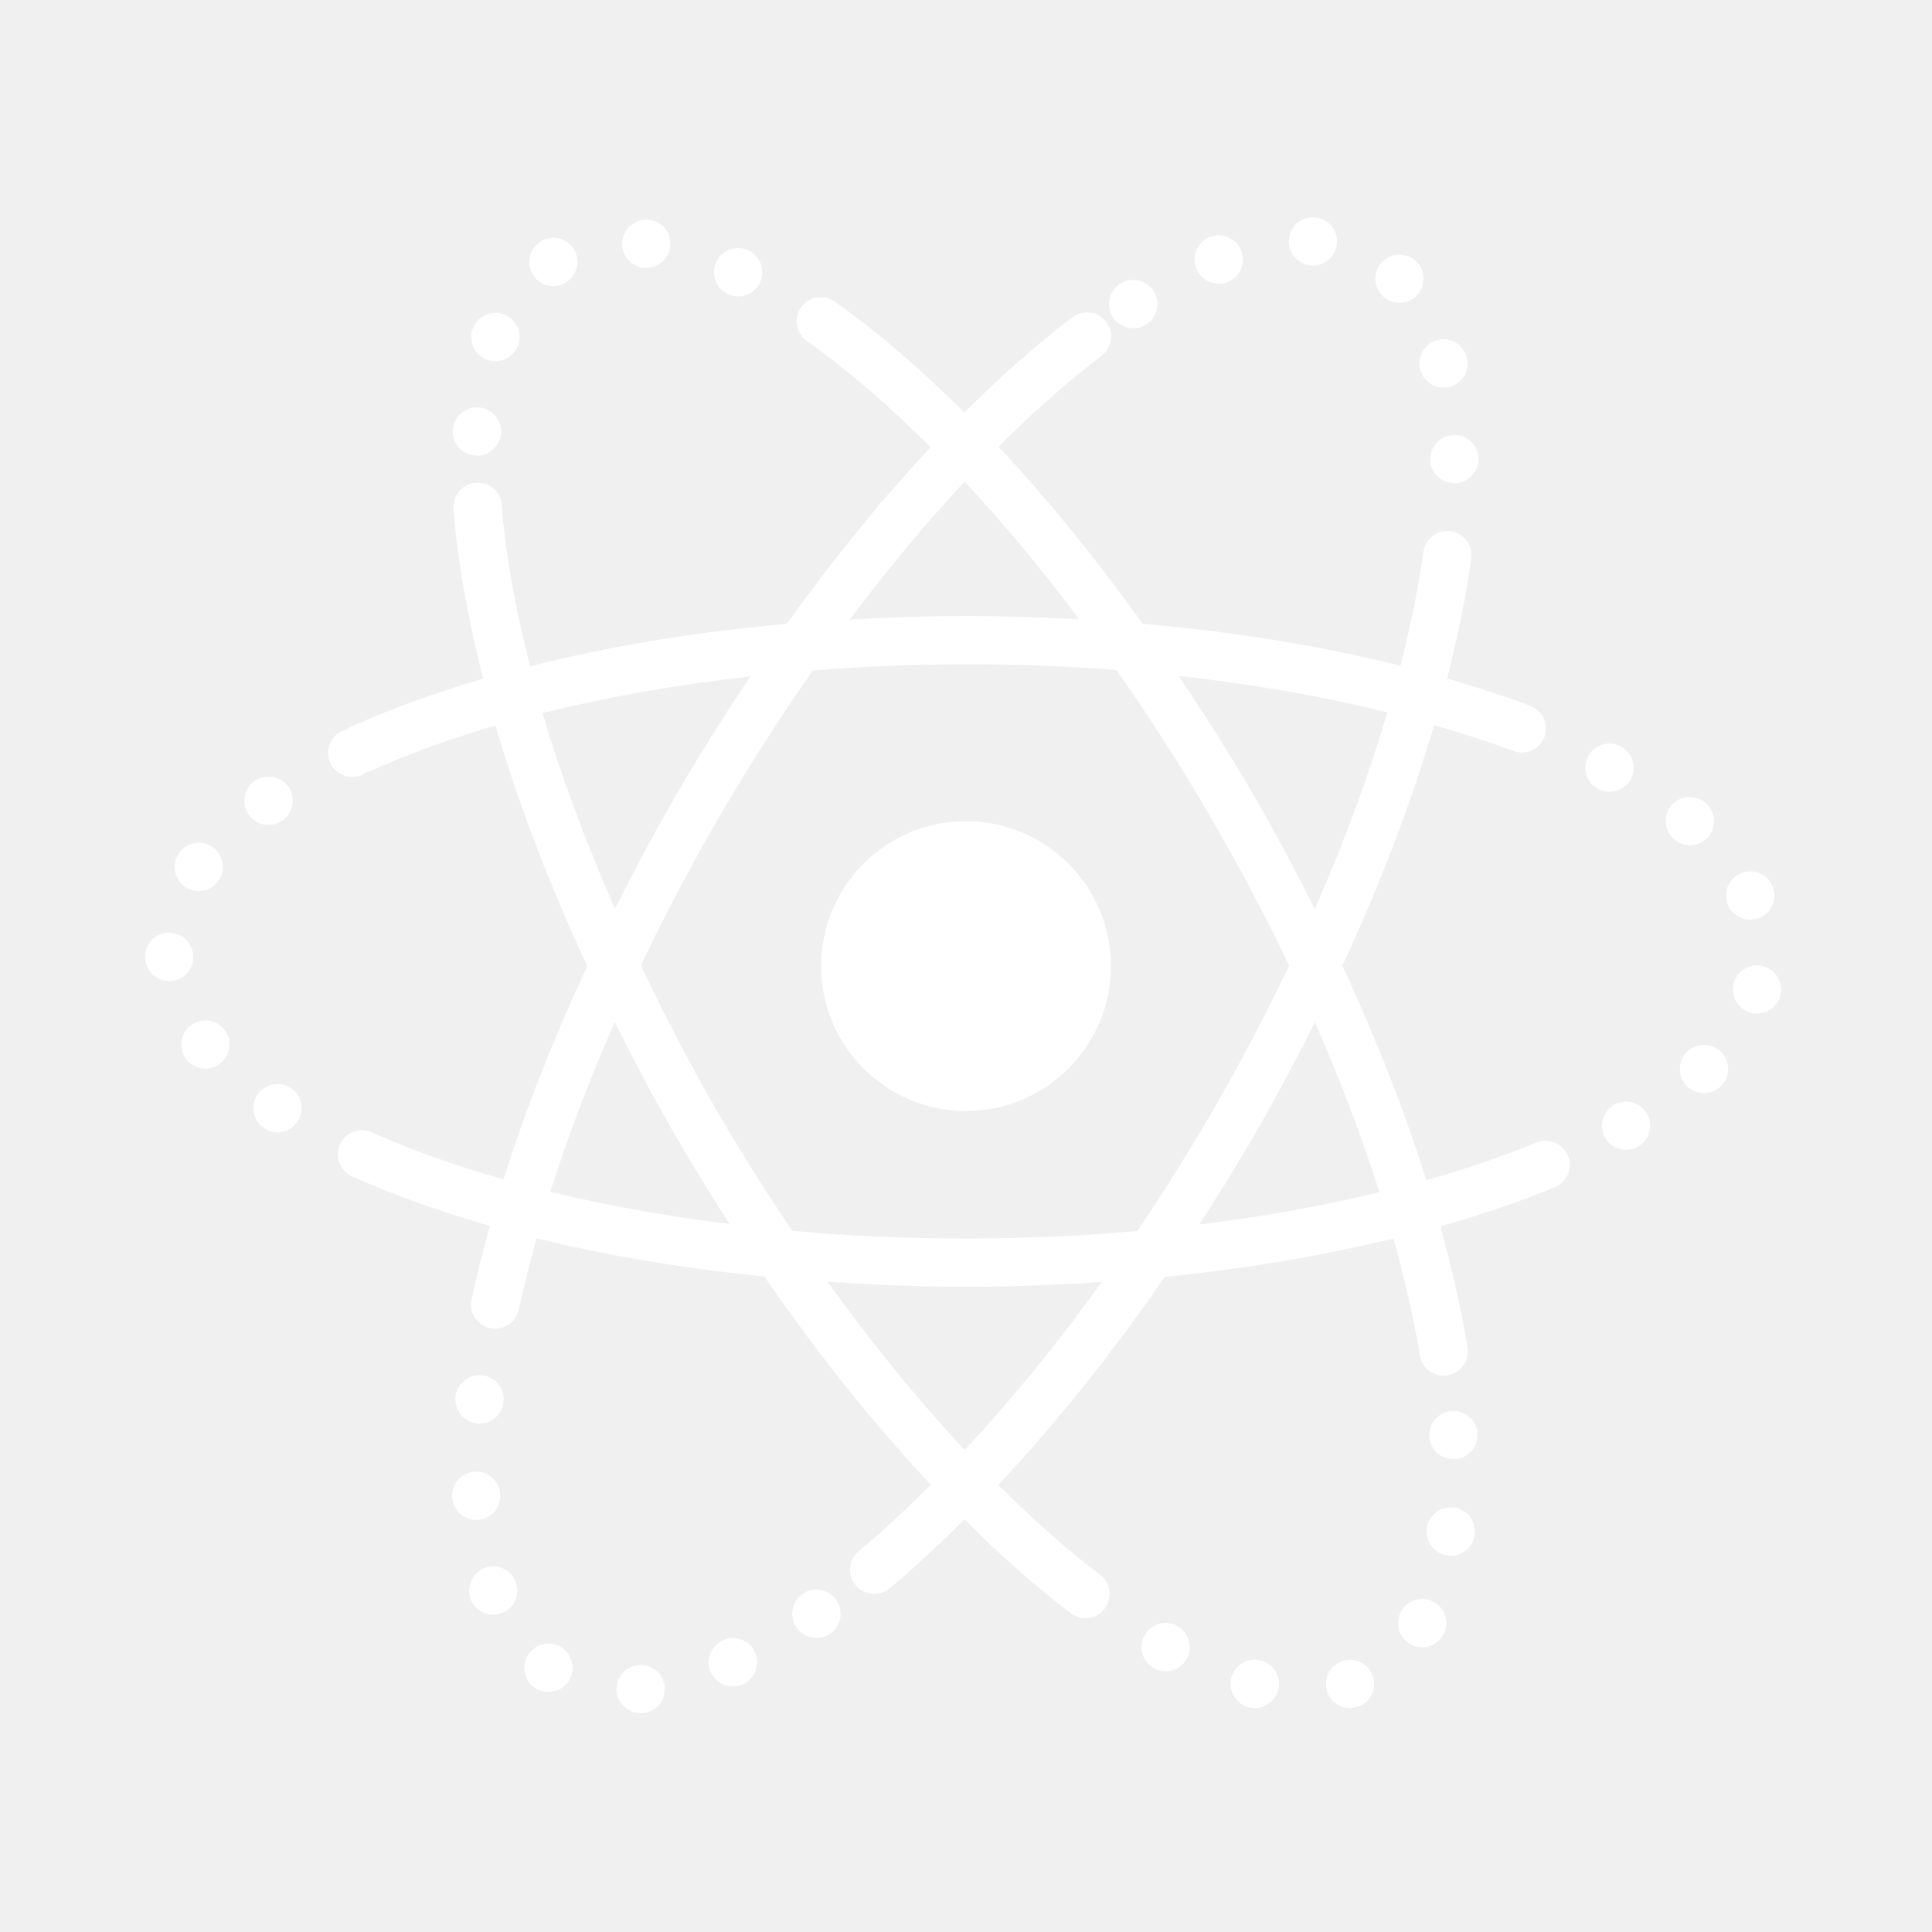
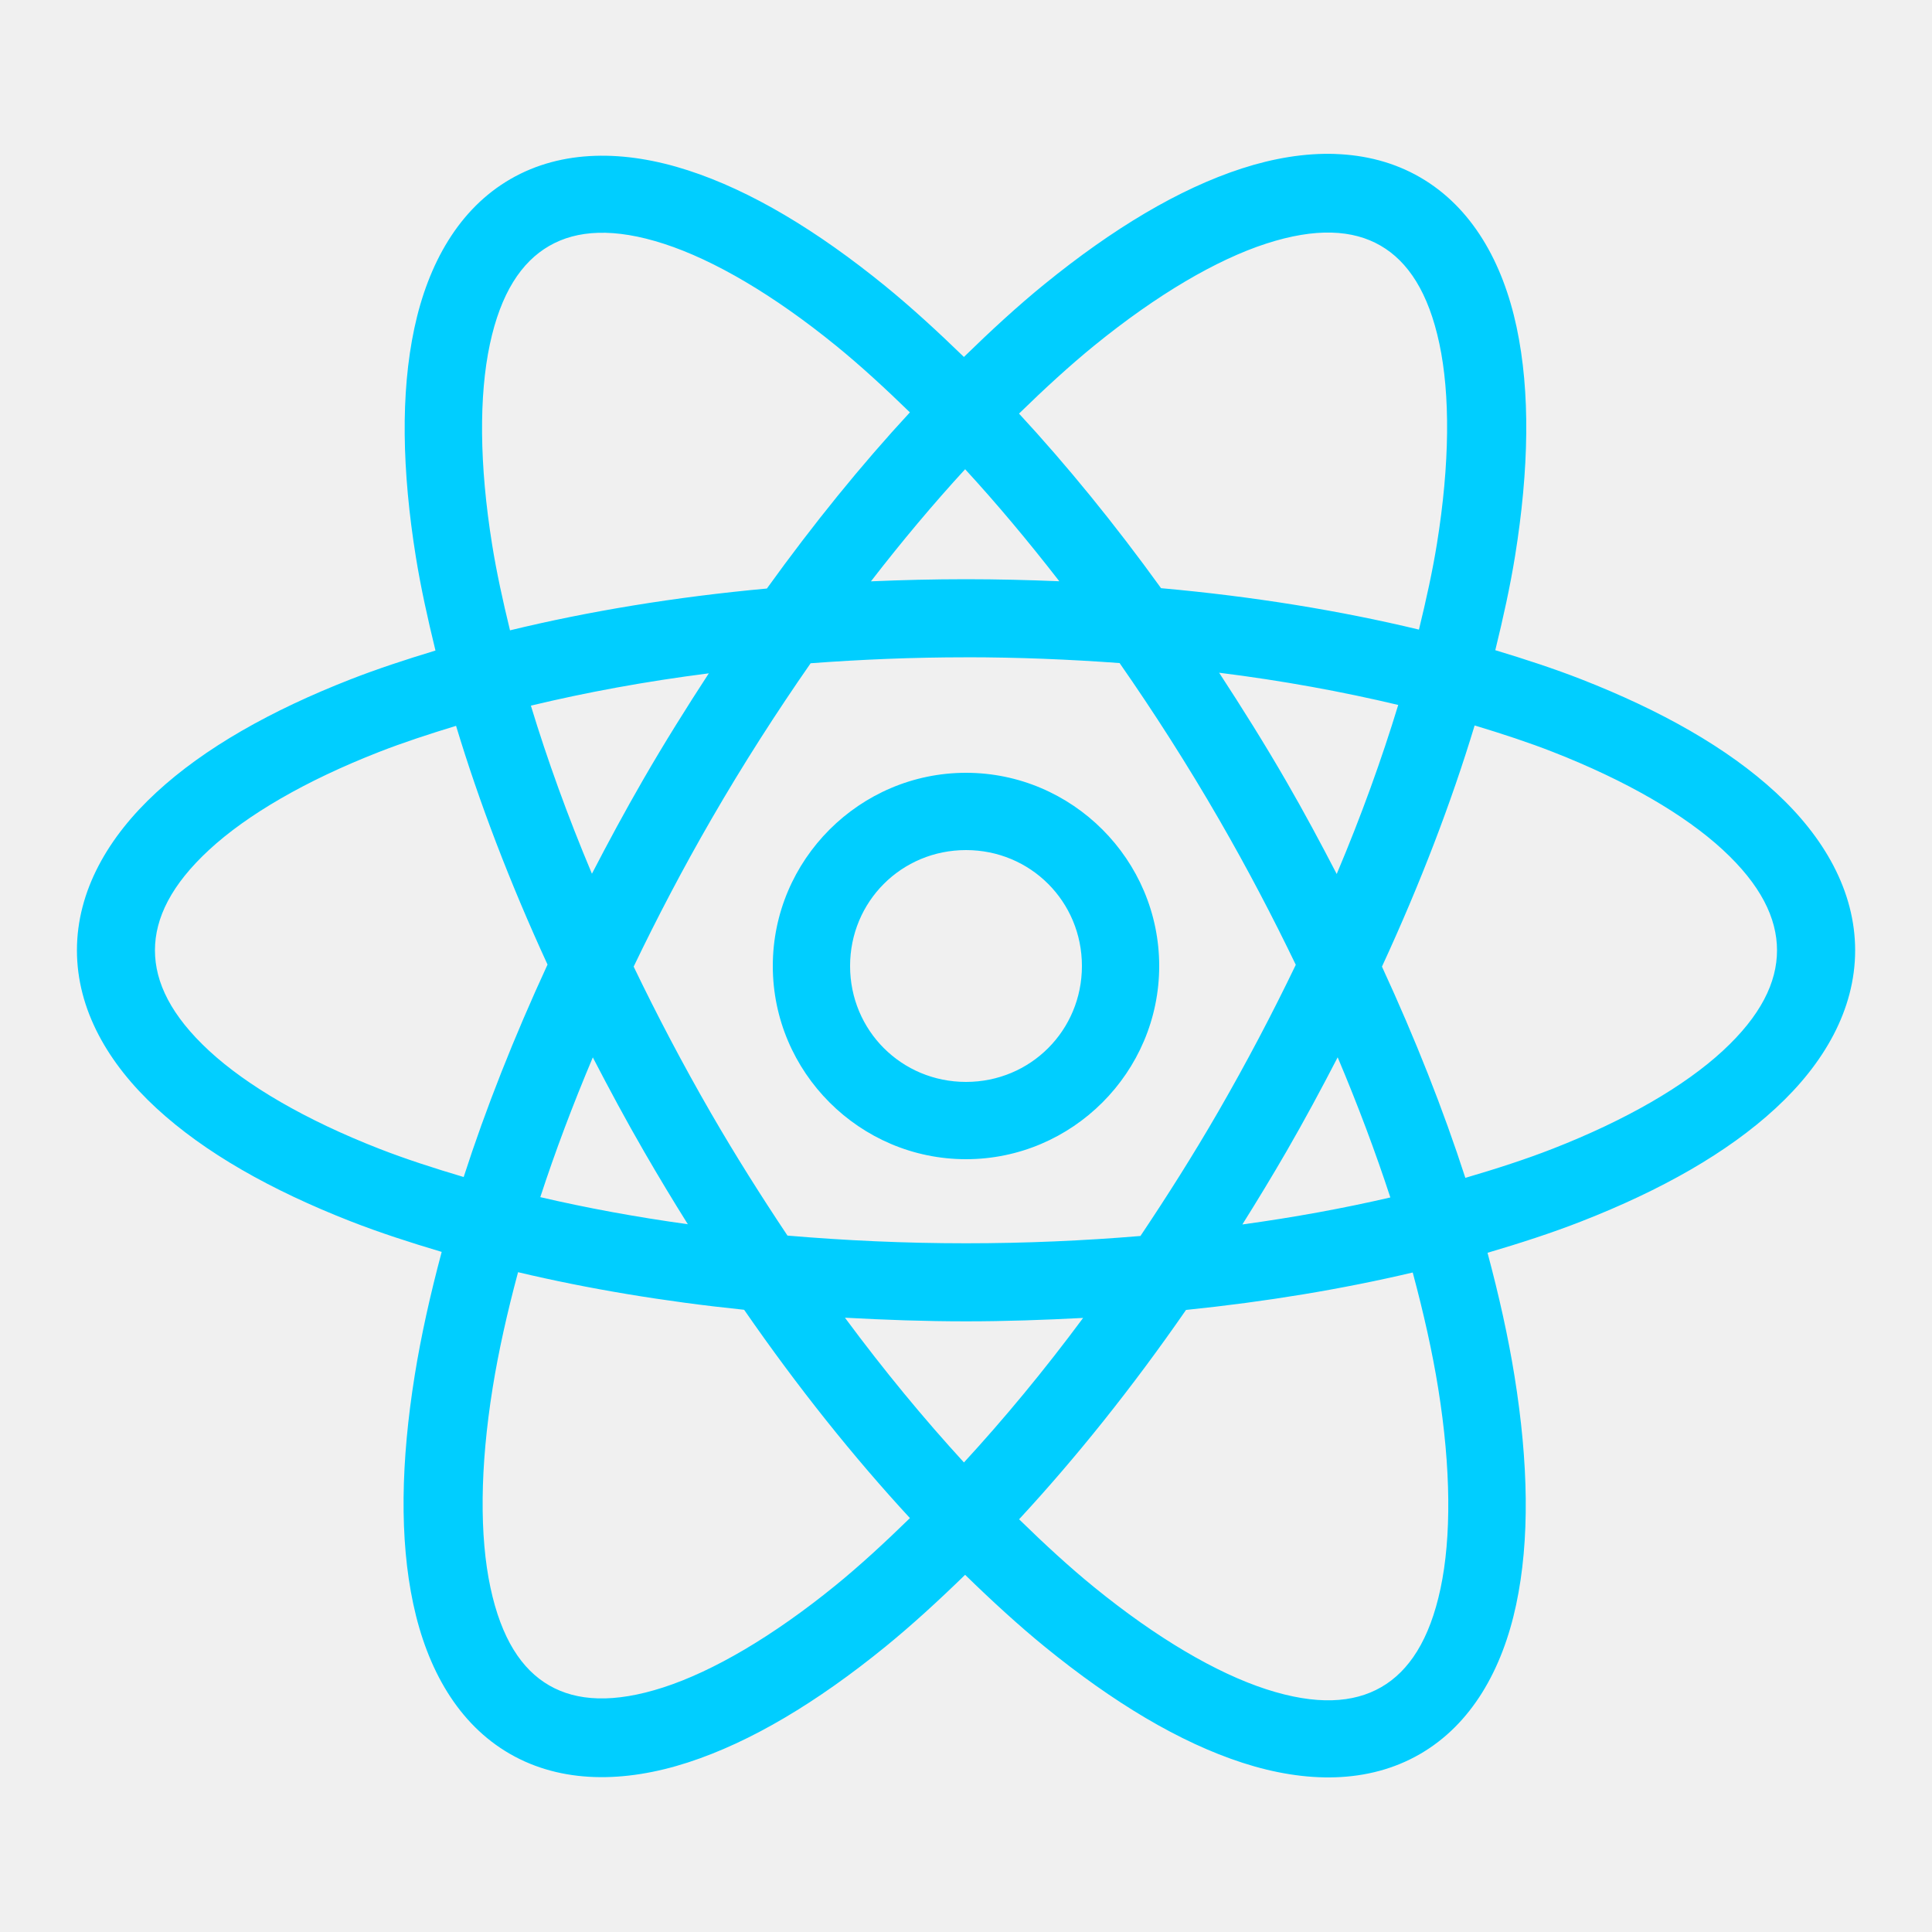
- <svg xmlns="http://www.w3.org/2000/svg" fill="#FFFFFF" viewBox="0 0 80 80" width="80px" height="80px">
-   <path d="M 54.41 9 C 53.86 8.97 53.389 9.399 53.369 9.949 C 53.339 10.499 53.77 10.97 54.32 11 L 54.369 11 C 54.899 11 55.339 10.579 55.359 10.039 C 55.389 9.489 54.96 9.02 54.41 9 z M 26.881 9.1 C 26.331 9.04 25.83 9.43 25.77 9.98 C 25.7 10.53 26.1 11.02 26.65 11.09 L 26.76 11.09 C 27.26 11.09 27.69 10.721 27.75 10.211 C 27.82 9.661 27.421 9.16 26.881 9.1 z M 50.494 9.742 C 50.364 9.738 50.23 9.761 50.1 9.811 C 49.59 10.011 49.329 10.589 49.529 11.109 C 49.689 11.499 50.071 11.75 50.471 11.75 C 50.591 11.75 50.71 11.73 50.83 11.68 C 51.34 11.48 51.6 10.901 51.4 10.391 C 51.25 10.001 50.886 9.755 50.494 9.742 z M 22.754 9.857 C 22.625 9.878 22.498 9.925 22.381 10 C 21.911 10.29 21.77 10.911 22.07 11.381 C 22.25 11.681 22.58 11.85 22.91 11.85 C 23.09 11.85 23.279 11.799 23.439 11.689 C 23.909 11.399 24.05 10.781 23.76 10.311 C 23.542 9.966 23.14 9.795 22.754 9.857 z M 30.605 10.273 C 30.217 10.257 29.84 10.472 29.66 10.84 C 29.42 11.34 29.641 11.94 30.141 12.18 C 30.271 12.24 30.421 12.27 30.561 12.27 C 30.941 12.27 31.301 12.059 31.471 11.699 C 31.701 11.199 31.49 10.609 30.99 10.369 C 30.865 10.309 30.735 10.279 30.605 10.273 z M 57.955 10.543 C 57.7 10.54 57.445 10.635 57.25 10.83 C 56.85 11.22 56.85 11.85 57.24 12.24 C 57.43 12.44 57.689 12.539 57.949 12.539 C 58.199 12.539 58.46 12.45 58.65 12.25 C 59.04 11.87 59.05 11.23 58.66 10.84 C 58.465 10.645 58.21 10.545 57.955 10.543 z M 46.754 11.605 C 46.625 11.627 46.498 11.675 46.381 11.75 C 45.921 12.05 45.78 12.671 46.08 13.141 C 46.27 13.431 46.6 13.59 46.93 13.59 C 47.11 13.59 47.301 13.54 47.471 13.43 C 47.931 13.14 48.06 12.521 47.77 12.051 C 47.545 11.706 47.141 11.54 46.754 11.605 z M 34.016 12.307 A 1 1 0 0 0 33.42 14.131 C 33.42 14.131 33.422 14.131 33.422 14.131 C 33.422 14.131 33.424 14.133 33.424 14.133 C 35.068 15.289 36.792 16.786 38.537 18.518 C 36.525 20.661 34.524 23.118 32.582 25.83 C 28.747 26.169 25.175 26.775 21.947 27.588 C 21.336 25.186 20.925 22.93 20.779 20.928 A 1 1 0 0 0 19.793 19.986 A 1 1 0 0 0 18.783 21.072 C 18.94 23.222 19.37 25.598 20.006 28.104 C 18.033 28.68 16.212 29.337 14.588 30.072 A 1 1 0 0 0 14.342 30.225 C 14.281 30.24 14.219 30.241 14.16 30.27 C 13.66 30.5 13.45 31.1 13.68 31.6 C 13.85 31.96 14.21 32.17 14.59 32.17 C 14.73 32.17 14.88 32.14 15.01 32.08 C 15.065 32.054 15.102 32.009 15.15 31.975 A 1 1 0 0 0 15.412 31.895 C 16.924 31.21 18.641 30.591 20.518 30.043 C 21.444 33.204 22.715 36.561 24.314 40.006 C 22.906 43.04 21.738 46.012 20.85 48.836 C 18.847 48.266 17.012 47.616 15.414 46.893 C 15.414 46.893 15.412 46.893 15.412 46.893 A 1 1 0 0 0 15.41 46.891 C 15.408 46.89 15.406 46.89 15.404 46.889 A 1 1 0 0 0 15.027 46.799 A 1 1 0 0 0 14.264 48.484 C 14.264 48.484 14.264 48.486 14.264 48.486 A 1 1 0 0 0 14.57 48.707 C 14.578 48.711 14.582 48.717 14.59 48.721 C 14.607 48.729 14.625 48.73 14.643 48.736 C 16.328 49.496 18.229 50.171 20.287 50.76 C 20.001 51.791 19.739 52.808 19.529 53.789 A 1 1 0 1 0 21.484 54.209 C 21.687 53.263 21.942 52.277 22.221 51.275 C 25.108 51.987 28.28 52.519 31.652 52.857 C 33.881 56.101 36.209 58.992 38.545 61.48 C 37.539 62.48 36.539 63.416 35.559 64.23 A 1 1 0 1 0 36.836 65.77 C 37.86 64.919 38.897 63.951 39.936 62.922 C 41.408 64.384 42.874 65.684 44.312 66.781 C 44.32 66.787 44.323 66.795 44.33 66.801 L 44.33 66.795 A 1 1 0 1 0 45.543 65.205 C 44.175 64.162 42.762 62.908 41.334 61.486 C 43.671 59.001 46.002 56.111 48.232 52.869 C 51.62 52.534 54.798 51.994 57.699 51.283 C 58.176 52.99 58.547 54.626 58.801 56.162 A 1.001 1.001 0 0 0 60.775 55.838 C 60.51 54.233 60.129 52.538 59.641 50.781 C 61.338 50.298 62.933 49.76 64.383 49.16 A 1 1 0 1 0 63.617 47.312 C 62.238 47.883 60.703 48.4 59.059 48.865 C 58.165 46.024 57.004 43.043 55.584 39.99 C 57.187 36.542 58.454 33.188 59.383 30.023 C 60.526 30.356 61.631 30.705 62.645 31.09 A 1 1 0 1 0 63.367 29.225 C 63.364 29.223 63.362 29.222 63.359 29.221 C 63.358 29.22 63.357 29.221 63.355 29.221 C 62.281 28.812 61.119 28.444 59.92 28.096 C 60.36 26.37 60.704 24.706 60.92 23.141 C 60.92 23.141 60.92 23.139 60.92 23.139 C 60.92 23.139 60.92 23.137 60.92 23.137 A 1 1 0 0 0 59.953 21.986 A 1 1 0 0 0 58.941 22.855 C 58.941 22.857 58.94 22.858 58.939 22.859 C 58.939 22.859 58.939 22.861 58.939 22.861 A 1 1 0 0 0 58.939 22.863 C 58.737 24.336 58.411 25.918 57.99 27.566 C 54.755 26.757 51.158 26.165 47.316 25.83 C 45.369 23.113 43.361 20.642 41.344 18.498 C 42.789 17.059 44.219 15.79 45.604 14.74 A 1 1 0 0 0 45.018 12.936 A 1 1 0 0 0 44.396 13.146 C 42.931 14.258 41.434 15.584 39.932 17.076 C 38.124 15.287 36.324 13.726 34.576 12.496 A 1 1 0 0 0 34.016 12.307 z M 20.48 12.957 C 20.093 12.972 19.73 13.21 19.58 13.6 C 19.38 14.11 19.64 14.691 20.16 14.891 C 20.28 14.941 20.4 14.961 20.51 14.961 C 20.92 14.961 21.299 14.711 21.449 14.311 C 21.649 13.801 21.389 13.22 20.869 13.02 C 20.742 12.972 20.61 12.952 20.48 12.957 z M 59.924 14.059 C 59.796 14.039 59.662 14.045 59.529 14.08 C 58.989 14.22 58.671 14.759 58.801 15.289 C 58.921 15.749 59.33 16.051 59.77 16.051 C 59.85 16.051 59.94 16.04 60.02 16.02 C 60.55 15.88 60.88 15.341 60.74 14.801 C 60.635 14.403 60.306 14.117 59.924 14.059 z M 19.811 16.869 C 19.261 16.839 18.78 17.251 18.75 17.811 C 18.71 18.361 19.129 18.829 19.689 18.859 C 19.709 18.869 19.73 18.869 19.75 18.869 C 20.27 18.869 20.71 18.46 20.75 17.93 C 20.78 17.38 20.361 16.899 19.811 16.869 z M 60.211 18.01 C 59.661 18.01 59.221 18.46 59.221 19.02 C 59.221 19.57 59.671 20.01 60.221 20.01 C 60.771 20.01 61.221 19.56 61.221 19.01 C 61.221 18.46 60.771 18.01 60.211 18.01 z M 39.943 19.945 C 41.534 21.642 43.127 23.561 44.695 25.648 C 43.157 25.564 41.597 25.506 40 25.506 C 38.361 25.506 36.762 25.568 35.186 25.656 C 36.755 23.561 38.351 21.649 39.943 19.945 z M 40 27.506 C 42.134 27.506 44.216 27.591 46.234 27.744 C 47.625 29.727 48.98 31.847 50.271 34.084 C 51.412 36.06 52.45 38.034 53.381 39.98 C 52.442 41.944 51.403 43.934 50.252 45.928 A 1 1 0 0 0 50.238 45.953 A 1 1 0 0 0 50.223 45.98 C 49.215 47.723 48.166 49.383 47.096 50.975 C 44.811 51.174 42.439 51.283 40 51.283 C 37.527 51.283 35.119 51.174 32.805 50.969 C 31.731 49.372 30.676 47.714 29.666 45.965 C 28.508 43.958 27.477 41.957 26.535 39.98 C 27.473 38.018 28.508 36.031 29.658 34.039 A 1 1 0 0 0 29.664 34.029 A 1 1 0 0 0 29.674 34.014 C 30.948 31.809 32.285 29.723 33.654 27.764 C 35.71 27.604 37.824 27.506 40 27.506 z M 48.807 27.99 C 51.905 28.33 54.812 28.84 57.449 29.496 C 56.687 32.082 55.683 34.817 54.443 37.641 C 53.683 36.129 52.884 34.61 52.004 33.086 C 50.976 31.304 49.9 29.62 48.807 27.99 z M 31.072 28.012 C 30.001 29.612 28.95 31.268 27.941 33.014 C 27.937 33.021 27.932 33.03 27.928 33.037 C 27.927 33.039 27.927 33.041 27.926 33.043 C 27.04 34.577 26.227 36.107 25.463 37.629 C 24.236 34.825 23.219 32.094 22.463 29.525 C 25.089 28.868 27.985 28.357 31.072 28.012 z M 66.738 30.795 C 66.348 30.759 65.955 30.953 65.76 31.32 C 65.5 31.81 65.69 32.41 66.18 32.67 C 66.33 32.75 66.49 32.789 66.65 32.789 C 67 32.789 67.349 32.6 67.529 32.26 C 67.789 31.78 67.599 31.17 67.119 30.91 C 66.997 30.845 66.868 30.807 66.738 30.795 z M 11.293 32.172 C 11.04 32.128 10.769 32.18 10.539 32.34 C 10.089 32.66 9.981 33.28 10.301 33.73 C 10.501 34.01 10.809 34.16 11.119 34.16 C 11.319 34.16 11.519 34.101 11.689 33.971 L 11.699 33.98 C 12.149 33.66 12.259 33.03 11.939 32.58 C 11.779 32.355 11.545 32.216 11.293 32.172 z M 69.893 33.002 C 69.638 33.022 69.391 33.14 69.211 33.35 C 68.851 33.77 68.91 34.4 69.33 34.76 C 69.52 34.92 69.751 35 69.971 35 C 70.261 35 70.54 34.881 70.74 34.641 C 71.09 34.221 71.039 33.59 70.619 33.24 C 70.409 33.06 70.148 32.982 69.893 33.002 z M 40 34.004 C 36.686 34.004 34 36.69 34 40.004 C 34 43.318 36.686 46.004 40 46.004 C 43.314 46.004 46 43.318 46 40.004 C 46 36.69 43.314 34.004 40 34.004 z M 8.07 34.908 C 7.817 34.948 7.58 35.086 7.42 35.311 C 7.1 35.761 7.2 36.391 7.65 36.711 C 7.82 36.831 8.03 36.9 8.23 36.9 C 8.54 36.9 8.849 36.75 9.039 36.48 C 9.369 36.03 9.26 35.41 8.82 35.09 C 8.595 34.925 8.324 34.868 8.07 34.908 z M 72.436 36.084 C 72.306 36.089 72.176 36.12 72.051 36.18 C 71.551 36.41 71.331 37 71.561 37.5 C 71.731 37.87 72.091 38.08 72.471 38.08 C 72.611 38.08 72.751 38.05 72.891 37.99 C 73.391 37.76 73.611 37.16 73.381 36.66 C 73.201 36.285 72.824 36.068 72.436 36.084 z M 6.961 38.619 C 6.413 38.649 5.983 39.107 6.01 39.664 C 6.032 40.202 6.471 40.619 7.01 40.619 L 7.051 40.619 C 7.601 40.599 8.03 40.13 8 39.58 C 7.98 39.02 7.511 38.599 6.961 38.619 z M 72.658 39.977 C 72.271 40.014 71.921 40.28 71.801 40.67 L 71.801 40.68 C 71.641 41.2 71.931 41.76 72.461 41.93 C 72.551 41.96 72.66 41.971 72.75 41.971 C 73.18 41.971 73.571 41.7 73.711 41.27 C 73.871 40.75 73.581 40.19 73.051 40.02 C 72.921 39.977 72.787 39.964 72.658 39.977 z M 8.615 42.258 C 8.36 42.23 8.096 42.301 7.881 42.471 C 7.451 42.821 7.38 43.451 7.73 43.881 C 7.92 44.121 8.21 44.25 8.51 44.25 C 8.73 44.25 8.951 44.179 9.131 44.029 C 9.561 43.689 9.629 43.061 9.289 42.631 C 9.114 42.411 8.87 42.285 8.615 42.258 z M 25.455 42.324 C 26.227 43.863 27.037 45.41 27.934 46.963 A 1 1 0 0 0 27.934 46.965 C 28.673 48.246 29.436 49.478 30.211 50.682 C 27.571 50.355 25.078 49.909 22.787 49.35 C 23.5 47.098 24.393 44.741 25.455 42.324 z M 54.447 42.324 C 55.513 44.748 56.4 47.108 57.115 49.365 C 54.809 49.924 52.319 50.38 49.664 50.703 C 50.441 49.497 51.209 48.266 51.951 46.982 C 51.976 46.943 51.993 46.913 52.012 46.875 C 52.89 45.352 53.688 43.835 54.447 42.324 z M 70.582 43.266 C 70.327 43.259 70.069 43.349 69.869 43.539 C 69.469 43.919 69.46 44.561 69.83 44.961 C 70.03 45.161 70.291 45.26 70.561 45.26 C 70.811 45.26 71.06 45.17 71.25 44.99 C 71.65 44.61 71.659 43.97 71.279 43.57 C 71.089 43.375 70.837 43.272 70.582 43.266 z M 11.299 44.906 C 11.048 44.955 10.815 45.1 10.66 45.33 C 10.35 45.79 10.479 46.411 10.939 46.721 C 11.109 46.831 11.3 46.891 11.49 46.891 C 11.82 46.891 12.13 46.729 12.32 46.439 C 12.63 45.979 12.511 45.361 12.051 45.061 C 11.821 44.906 11.55 44.858 11.299 44.906 z M 67.209 45.623 C 67.079 45.639 66.95 45.68 66.83 45.75 C 66.36 46.02 66.191 46.639 66.471 47.109 C 66.651 47.439 66.99 47.609 67.33 47.609 C 67.5 47.609 67.68 47.57 67.83 47.48 C 68.31 47.2 68.479 46.589 68.199 46.119 C 67.997 45.759 67.599 45.575 67.209 45.623 z M 34.266 53.072 C 36.134 53.198 38.04 53.283 40 53.283 C 41.921 53.283 43.79 53.203 45.623 53.082 C 43.761 55.67 41.85 58.005 39.943 60.041 C 38.038 58.003 36.126 55.661 34.266 53.072 z M 19.971 56.949 C 19.421 56.889 18.919 57.29 18.859 57.84 C 18.809 58.39 19.2 58.879 19.75 58.939 C 19.79 58.939 19.819 58.949 19.859 58.949 C 20.359 58.949 20.8 58.571 20.85 58.051 C 20.91 57.501 20.521 57.009 19.971 56.949 z M 60.119 58.43 C 59.569 58.46 59.15 58.93 59.18 59.48 C 59.21 60.01 59.65 60.42 60.18 60.42 L 60.24 60.42 C 60.79 60.39 61.21 59.919 61.18 59.359 C 61.15 58.809 60.669 58.39 60.119 58.43 z M 19.67 60.939 C 19.11 60.969 18.691 61.44 18.721 61.99 C 18.741 62.52 19.191 62.939 19.721 62.939 L 19.77 62.939 C 20.32 62.909 20.741 62.441 20.711 61.891 C 20.691 61.341 20.22 60.909 19.67 60.939 z M 60.211 62.42 C 59.661 62.35 59.15 62.739 59.08 63.279 C 59.01 63.829 59.389 64.33 59.939 64.41 C 59.979 64.41 60.03 64.42 60.07 64.42 C 60.56 64.42 61.001 64.051 61.061 63.551 C 61.141 63.001 60.751 62.5 60.211 62.42 z M 20.482 64.861 C 20.353 64.854 20.22 64.872 20.09 64.92 C 19.57 65.1 19.3 65.679 19.48 66.199 C 19.63 66.609 20.01 66.859 20.42 66.859 C 20.53 66.859 20.65 66.841 20.76 66.801 C 21.28 66.621 21.549 66.039 21.359 65.529 C 21.224 65.132 20.871 64.882 20.482 64.861 z M 33.982 65.84 C 33.73 65.795 33.46 65.845 33.23 66 C 32.78 66.32 32.67 66.941 32.98 67.391 C 33.18 67.671 33.491 67.82 33.801 67.82 C 34.001 67.82 34.201 67.77 34.381 67.65 C 34.831 67.33 34.941 66.71 34.631 66.25 C 34.471 66.025 34.235 65.885 33.982 65.84 z M 59.014 66.221 C 58.626 66.17 58.23 66.351 58.02 66.711 C 57.75 67.191 57.911 67.8 58.391 68.08 C 58.551 68.17 58.721 68.211 58.891 68.211 C 59.241 68.211 59.57 68.031 59.76 67.711 C 60.03 67.231 59.871 66.62 59.391 66.35 C 59.271 66.28 59.143 66.238 59.014 66.221 z M 48.373 67.209 C 47.986 67.168 47.593 67.361 47.391 67.721 C 47.131 68.201 47.299 68.81 47.779 69.08 C 47.939 69.16 48.1 69.199 48.27 69.199 C 48.62 69.199 48.961 69.019 49.141 68.689 C 49.411 68.209 49.24 67.6 48.75 67.33 C 48.63 67.263 48.502 67.223 48.373 67.209 z M 30.316 67.83 C 30.186 67.834 30.055 67.862 29.93 67.92 C 29.43 68.15 29.209 68.75 29.439 69.25 C 29.609 69.62 29.97 69.83 30.35 69.83 C 30.49 69.83 30.63 69.8 30.77 69.74 C 31.27 69.51 31.49 68.91 31.26 68.41 C 31.087 68.035 30.707 67.818 30.316 67.83 z M 22.533 68.074 C 22.281 68.122 22.046 68.265 21.891 68.49 C 21.581 68.94 21.69 69.571 22.15 69.881 C 22.32 70.001 22.521 70.061 22.711 70.061 C 23.031 70.061 23.339 69.909 23.539 69.619 C 23.849 69.169 23.729 68.55 23.279 68.23 C 23.054 68.075 22.786 68.027 22.533 68.074 z M 55.986 68.73 C 55.857 68.72 55.722 68.734 55.59 68.779 C 55.07 68.949 54.779 69.509 54.949 70.039 C 55.089 70.459 55.48 70.73 55.9 70.73 C 56 70.73 56.111 70.71 56.211 70.68 C 56.741 70.51 57.02 69.94 56.85 69.42 C 56.722 69.022 56.375 68.761 55.986 68.73 z M 51.801 68.734 C 51.415 68.797 51.088 69.083 50.99 69.48 C 50.85 70.02 51.181 70.559 51.711 70.699 L 51.711 70.689 C 51.791 70.719 51.881 70.73 51.961 70.73 C 52.401 70.73 52.81 70.421 52.93 69.971 C 53.06 69.431 52.739 68.89 52.199 68.75 C 52.064 68.718 51.929 68.713 51.801 68.734 z M 26.439 68.949 C 25.889 68.999 25.479 69.479 25.529 70.029 C 25.579 70.549 26.019 70.939 26.529 70.939 L 26.619 70.939 C 27.169 70.889 27.58 70.4 27.52 69.85 C 27.48 69.3 26.989 68.899 26.439 68.949 z" />
+ <svg xmlns="http://www.w3.org/2000/svg" viewBox="0,0,256,256" width="50px" height="50px" fill-rule="nonzero" fill="#00ceff">
+   <g fill="#00ceff" fill-rule="nonzero" stroke="none" stroke-width="1" stroke-linecap="butt" stroke-linejoin="miter" stroke-miterlimit="10" stroke-dasharray="" stroke-dashoffset="0" font-family="none" font-weight="none" font-size="none" text-anchor="none" style="mix-blend-mode: normal">
+     <g transform="scale(5.12,5.12)">
+       <path d="M34.555,3.984c-0.78,-0.026 -1.596,0.11 -2.414,0.375c-1.637,0.531 -3.351,1.565 -5.111,2.996c-0.69,0.561 -1.386,1.202 -2.084,1.883c-0.683,-0.663 -1.365,-1.289 -2.039,-1.838c-1.758,-1.43 -3.469,-2.463 -5.102,-2.992c-1.633,-0.529 -3.257,-0.546 -4.592,0.225c-1.334,0.77 -2.132,2.185 -2.49,3.863c-0.358,1.679 -0.32,3.678 0.039,5.916c0.125,0.777 0.305,1.593 0.508,2.424c-0.762,0.231 -1.503,0.474 -2.189,0.742c-2.072,0.809 -3.787,1.778 -5.035,2.93c-1.249,1.152 -2.055,2.55 -2.055,4.086c0,1.535 0.806,2.932 2.055,4.084c1.249,1.152 2.963,2.122 5.035,2.932c0.734,0.287 1.529,0.545 2.35,0.789c-0.295,1.103 -0.534,2.173 -0.697,3.188c-0.36,2.24 -0.398,4.239 -0.039,5.922c0.359,1.683 1.157,3.105 2.498,3.879c1.341,0.774 2.973,0.755 4.609,0.225c1.637,-0.531 3.349,-1.563 5.109,-2.994c0.683,-0.556 1.375,-1.19 2.066,-1.863c0.695,0.677 1.39,1.315 2.076,1.873c1.758,1.43 3.471,2.463 5.104,2.992c1.633,0.529 3.256,0.546 4.59,-0.225c1.334,-0.77 2.132,-2.185 2.49,-3.863c0.358,-1.679 0.319,-3.678 -0.041,-5.916c-0.163,-1.017 -0.403,-2.089 -0.699,-3.195c0.848,-0.25 1.668,-0.515 2.424,-0.811c2.072,-0.809 3.787,-1.779 5.035,-2.932c1.249,-1.152 2.055,-2.549 2.055,-4.084c0,-1.535 -0.806,-2.934 -2.055,-4.086c-1.249,-1.152 -2.963,-2.12 -5.035,-2.93c-0.696,-0.272 -1.448,-0.518 -2.223,-0.752c0.205,-0.836 0.386,-1.657 0.512,-2.439c0.36,-2.24 0.398,-4.241 0.039,-5.924c-0.359,-1.683 -1.159,-3.103 -2.5,-3.877c-0.67,-0.387 -1.414,-0.575 -2.193,-0.602zM34.463,6.02c0.489,0.013 0.907,0.13 1.264,0.336c0.714,0.412 1.242,1.215 1.523,2.535c0.282,1.321 0.272,3.105 -0.061,5.174c-0.114,0.708 -0.279,1.459 -0.467,2.229c-2.045,-0.492 -4.286,-0.858 -6.674,-1.072c-1.2,-1.662 -2.433,-3.174 -3.676,-4.518c0.657,-0.641 1.31,-1.241 1.947,-1.76c1.626,-1.322 3.165,-2.222 4.449,-2.639c0.642,-0.208 1.204,-0.299 1.693,-0.285zM15.486,6.025c0.492,-0.014 1.055,0.076 1.699,0.285c1.288,0.418 2.83,1.317 4.457,2.641c0.624,0.508 1.263,1.095 1.906,1.721c-1.252,1.354 -2.494,2.882 -3.701,4.559c-2.38,0.219 -4.612,0.588 -6.648,1.082c-0.187,-0.766 -0.35,-1.513 -0.463,-2.219c-0.333,-2.071 -0.341,-3.857 -0.059,-5.182c0.282,-1.324 0.815,-2.131 1.535,-2.547c0.36,-0.208 0.781,-0.326 1.273,-0.34zM24.977,12.143c0.815,0.886 1.629,1.857 2.438,2.9c-0.794,-0.033 -1.598,-0.053 -2.414,-0.053c-0.833,0 -1.652,0.02 -2.461,0.055c0.808,-1.045 1.623,-2.015 2.438,-2.902zM25,17.01c1.36,0 2.685,0.056 3.975,0.15c0.887,1.274 1.754,2.626 2.58,4.057c0.726,1.257 1.383,2.512 1.98,3.752c-0.604,1.256 -1.272,2.528 -2.008,3.803c-0.648,1.122 -1.324,2.187 -2.012,3.215c-1.456,0.122 -2.965,0.189 -4.516,0.189c-1.588,0 -3.131,-0.072 -4.619,-0.199c-0.676,-1.013 -1.341,-2.064 -1.979,-3.168c-0.734,-1.272 -1.399,-2.54 -2.002,-3.793c0.606,-1.261 1.273,-2.537 2.012,-3.816c0.822,-1.423 1.686,-2.767 2.568,-4.035c1.303,-0.097 2.644,-0.154 4.02,-0.154zM31.551,17.41c1.648,0.206 3.195,0.491 4.635,0.834c-0.427,1.401 -0.954,2.865 -1.592,4.375c-0.414,-0.798 -0.843,-1.6 -1.307,-2.402c-0.561,-0.972 -1.145,-1.901 -1.736,-2.807zM18.344,17.426c-0.579,0.889 -1.149,1.799 -1.699,2.752c-0.469,0.813 -0.907,1.625 -1.326,2.434c-0.632,-1.501 -1.156,-2.956 -1.58,-4.35c1.43,-0.343 2.968,-0.628 4.605,-0.836zM38.164,18.775c0.709,0.214 1.393,0.438 2.021,0.684c1.91,0.746 3.421,1.63 4.4,2.533c0.979,0.904 1.404,1.766 1.404,2.602c0,0.836 -0.425,1.698 -1.404,2.602c-0.979,0.904 -2.49,1.787 -4.4,2.533c-0.698,0.273 -1.465,0.52 -2.262,0.754c-0.569,-1.759 -1.294,-3.594 -2.158,-5.467c0.993,-2.151 1.795,-4.247 2.398,-6.24zM11.803,18.785c0.596,1.973 1.388,4.049 2.367,6.178c-0.869,1.884 -1.599,3.729 -2.17,5.498c-0.769,-0.228 -1.51,-0.468 -2.186,-0.732c-1.91,-0.746 -3.421,-1.63 -4.4,-2.533c-0.979,-0.904 -1.404,-1.766 -1.404,-2.602c0,-0.836 0.425,-1.698 1.404,-2.602c0.979,-0.904 2.49,-1.787 4.4,-2.533c0.618,-0.241 1.291,-0.462 1.988,-0.674zM25,20c-2.75,0 -5,2.25 -5,5c0,2.75 2.25,5 5,5c2.75,0 5,-2.25 5,-5c0,-2.75 -2.25,-5 -5,-5zM25,22c1.669,0 3,1.331 3,3c0,1.669 -1.331,3 -3,3c-1.669,0 -3,-1.331 -3,-3c0,-1.669 1.331,-3 3,-3zM34.619,27.363c0.524,1.241 0.98,2.456 1.363,3.627c-1.203,0.279 -2.483,0.514 -3.83,0.699c0.388,-0.619 0.771,-1.249 1.145,-1.896c0.469,-0.812 0.904,-1.622 1.322,-2.43zM15.342,27.365c0.421,0.812 0.858,1.627 1.33,2.443c0.369,0.639 0.746,1.264 1.129,1.875c-1.343,-0.186 -2.62,-0.422 -3.818,-0.701c0.381,-1.168 0.837,-2.38 1.359,-3.617zM13.406,32.924c1.81,0.429 3.771,0.758 5.852,0.973c1.389,2.009 2.835,3.813 4.291,5.391c-0.651,0.635 -1.296,1.23 -1.928,1.744c-1.626,1.322 -3.167,2.22 -4.451,2.637c-1.284,0.416 -2.243,0.361 -2.957,-0.051c-0.714,-0.412 -1.24,-1.215 -1.521,-2.535c-0.282,-1.321 -0.274,-3.103 0.059,-5.172c0.151,-0.939 0.376,-1.944 0.656,-2.986zM36.561,32.932c0.282,1.048 0.509,2.058 0.66,3.002c0.333,2.071 0.341,3.855 0.059,5.18c-0.282,1.324 -0.813,2.133 -1.533,2.549c-0.721,0.416 -1.687,0.472 -2.975,0.055c-1.288,-0.418 -2.83,-1.319 -4.457,-2.643c-0.636,-0.517 -1.286,-1.116 -1.941,-1.756c1.466,-1.584 2.922,-3.398 4.32,-5.418c2.085,-0.213 4.052,-0.541 5.867,-0.969zM21.867,34.102c1.027,0.056 2.067,0.094 3.133,0.094c1.03,0 2.037,-0.036 3.031,-0.088c-1.016,1.371 -2.052,2.618 -3.084,3.74c-1.031,-1.125 -2.065,-2.374 -3.08,-3.746z" />
+     </g>
+   </g>
</svg>
